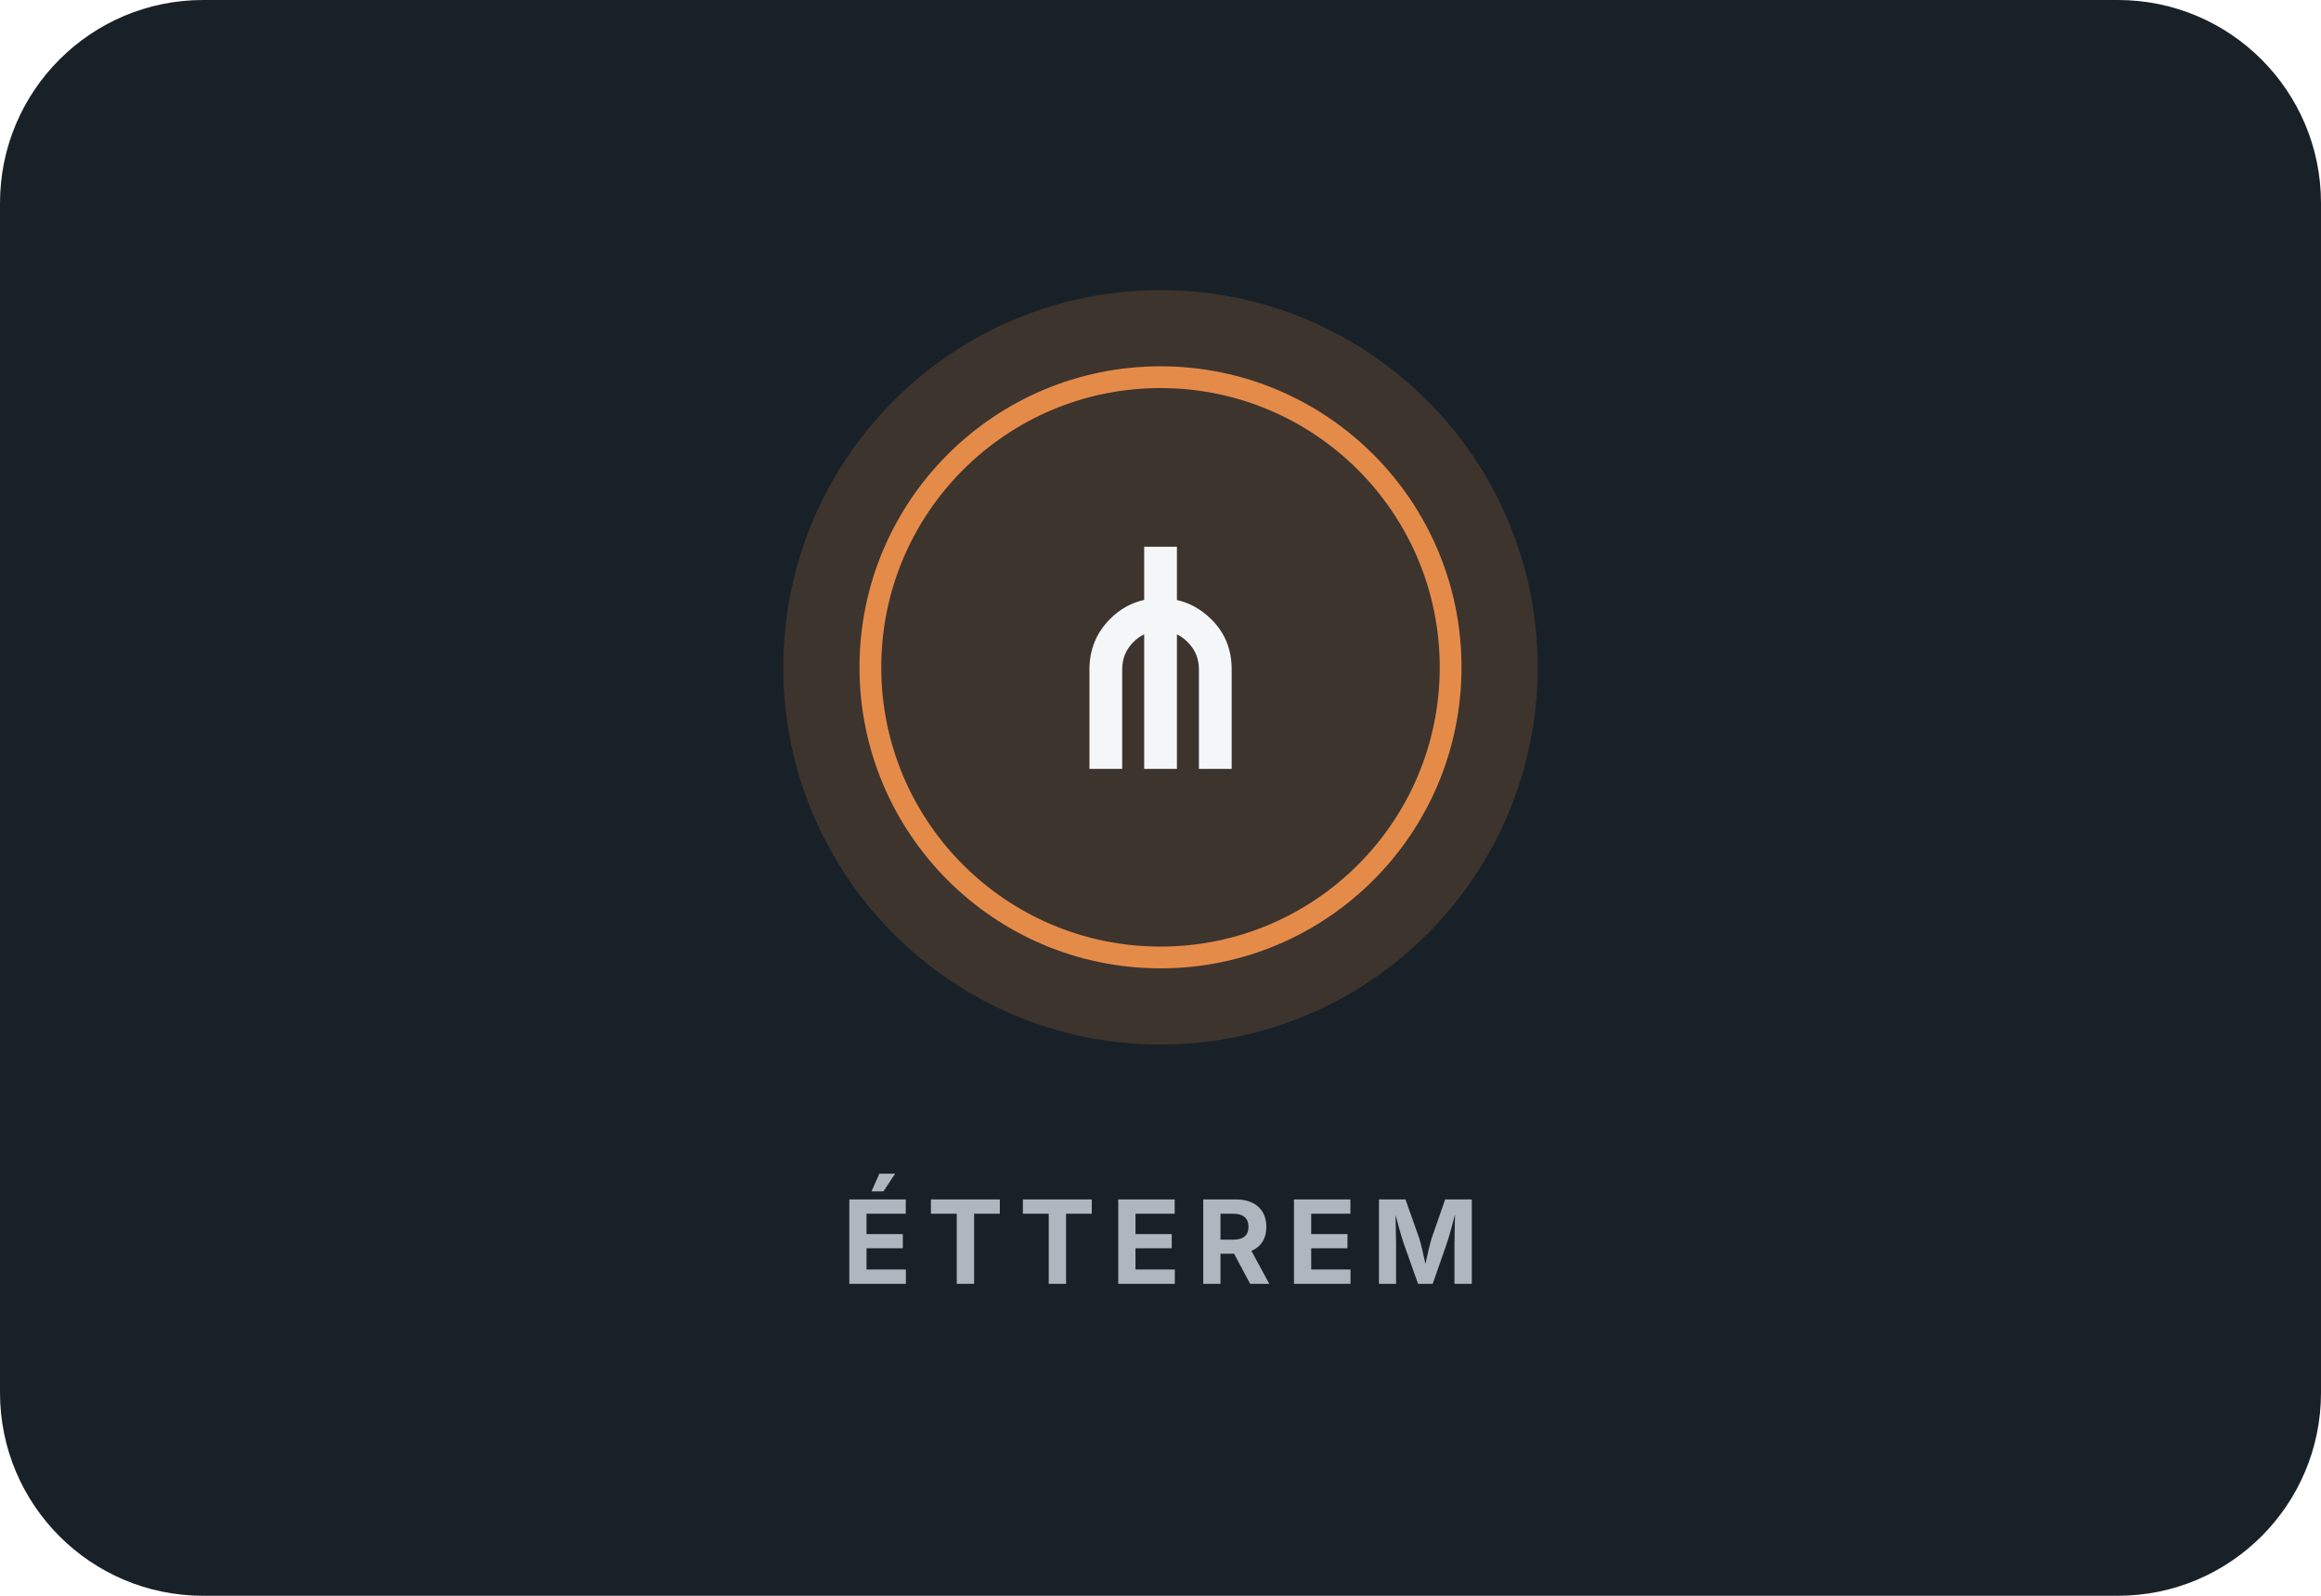
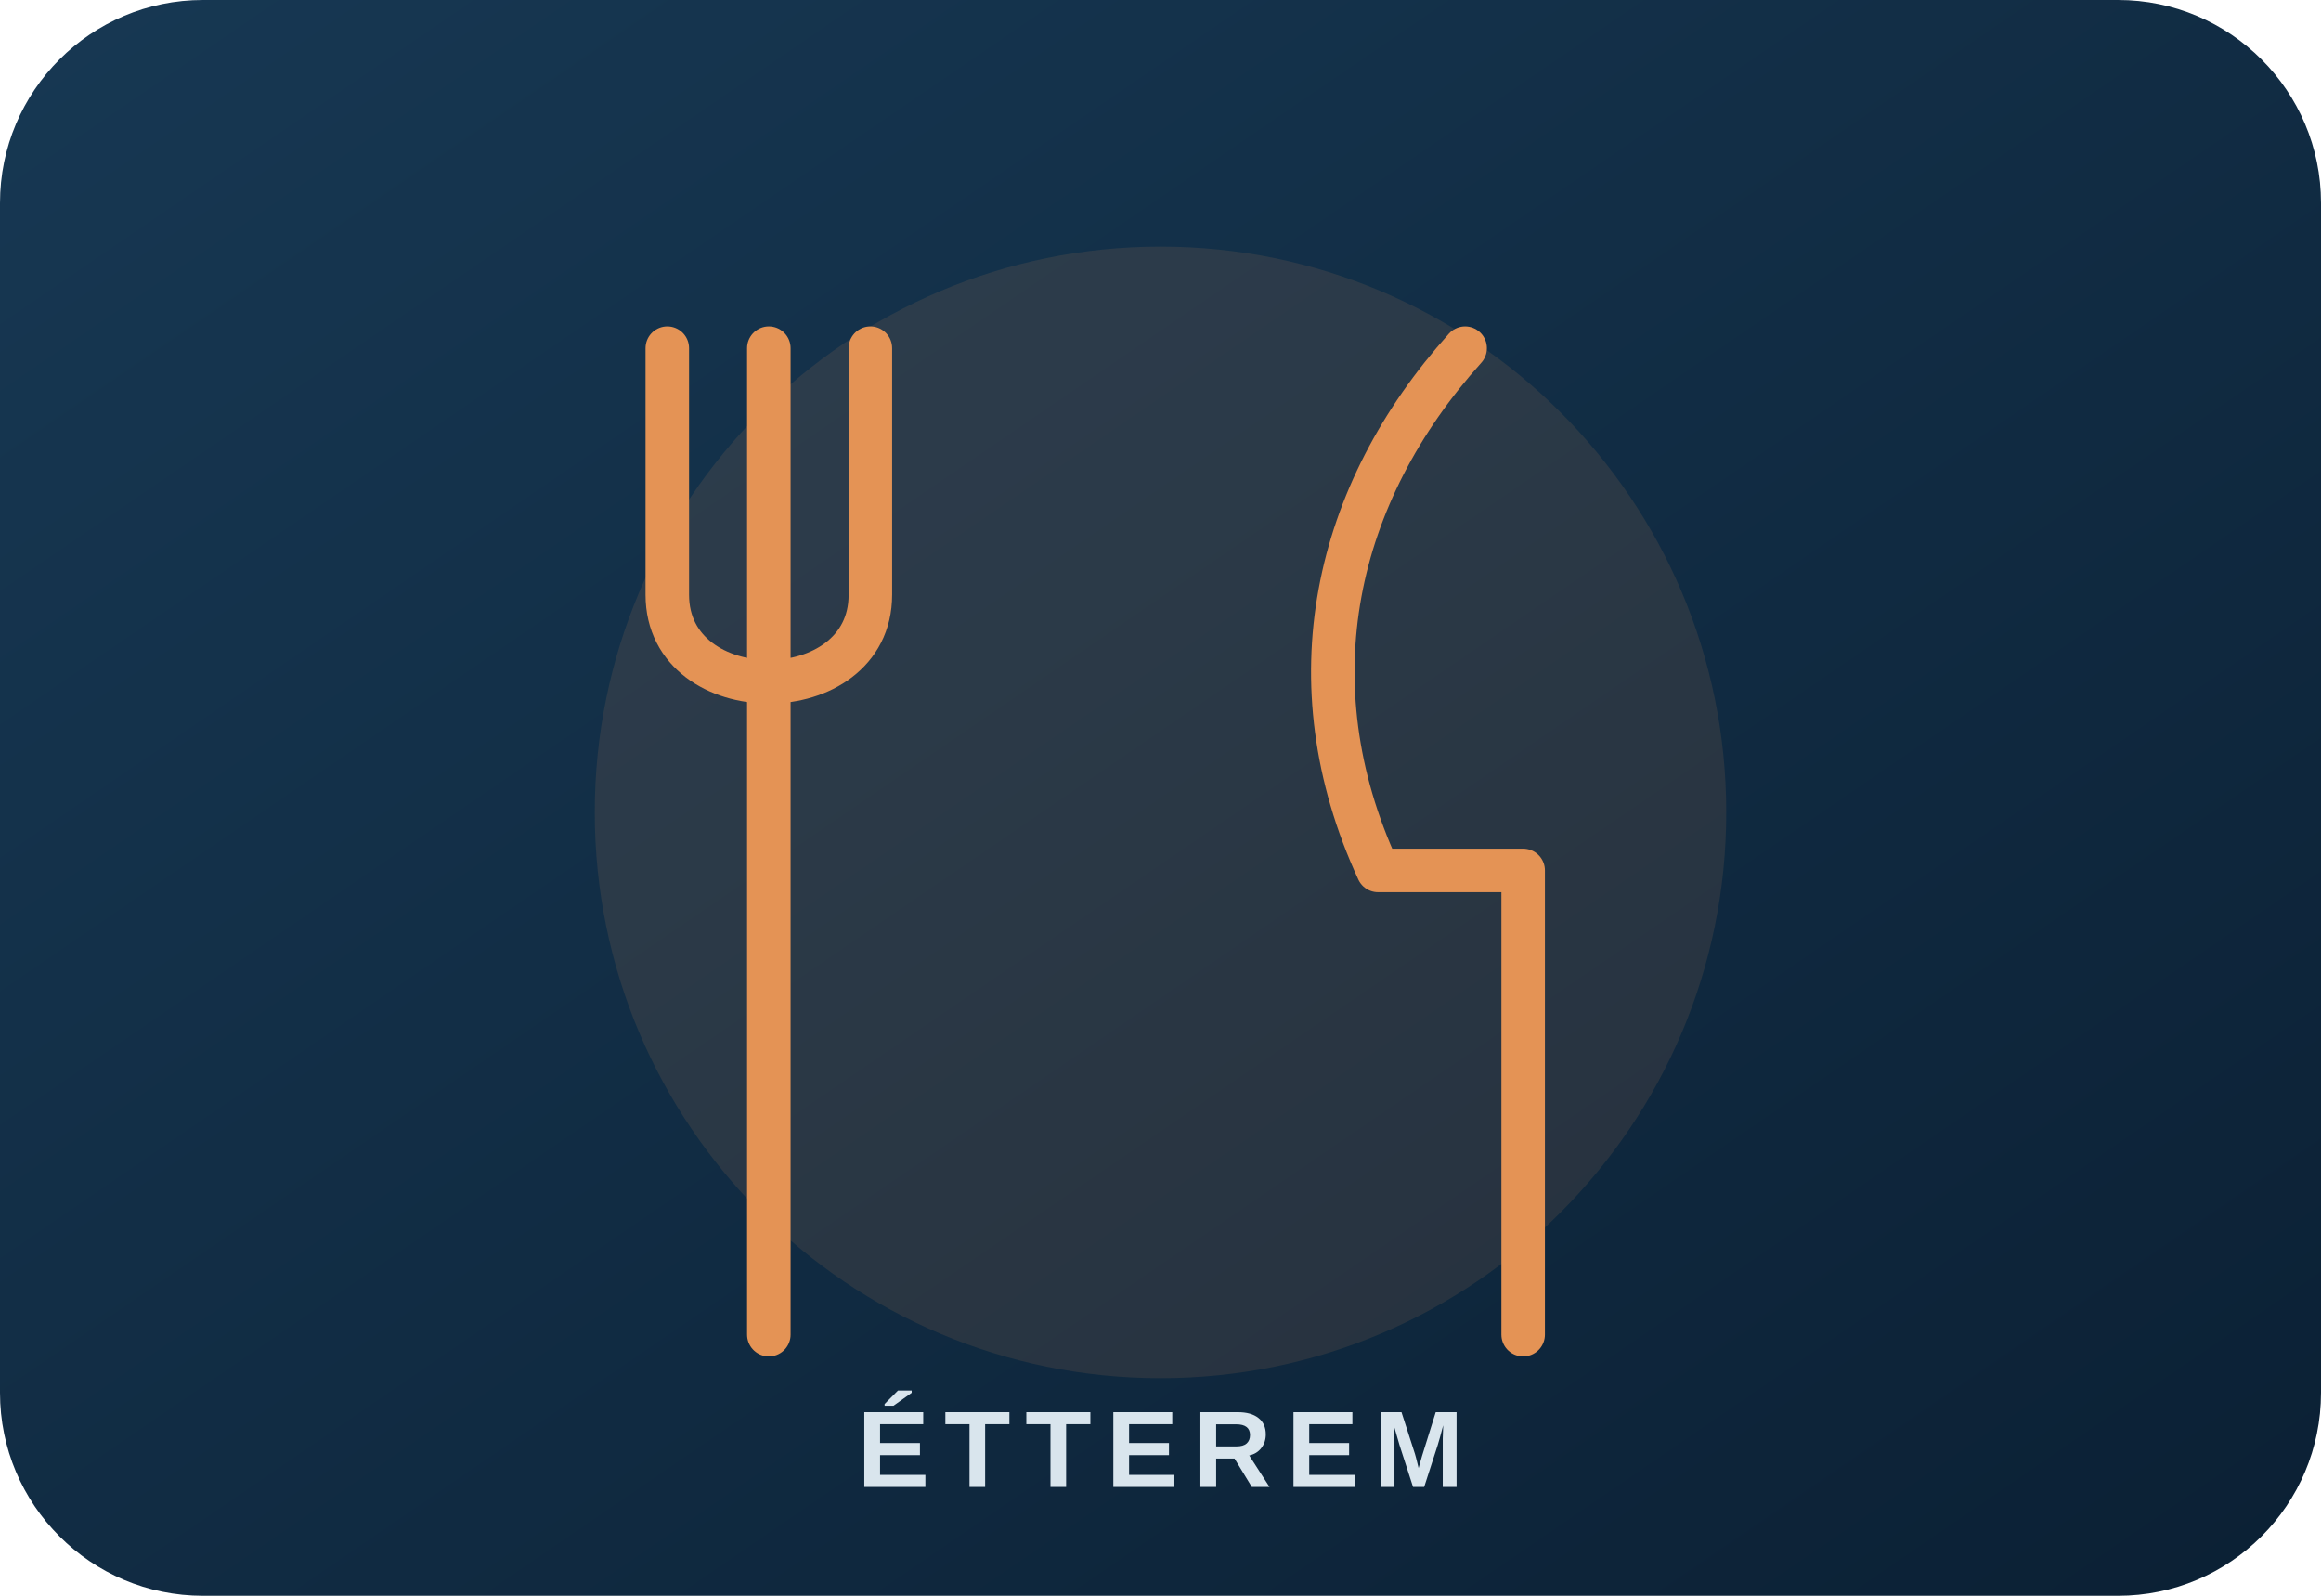
<svg xmlns="http://www.w3.org/2000/svg" width="320" height="220" viewBox="0 0 320 220">
-   <rect width="320" height="220" rx="28" fill="#192128" />
-   <circle cx="160" cy="92" r="52" fill="#e58b4a" opacity="0.18" />
-   <circle cx="160" cy="92" r="40" fill="none" stroke="#e58b4a" stroke-width="3" />
-   <text x="160" y="106" text-anchor="middle" font-family="-apple-system,BlinkMacSystemFont,Segoe UI,sans-serif" font-size="42" fill="#f4f6f7" font-weight="700">⋔</text>
-   <text x="160" y="177" text-anchor="middle" font-family="-apple-system,BlinkMacSystemFont,Segoe UI,sans-serif" font-size="16" letter-spacing="2" fill="#aeb7bf" font-weight="700">ÉTTEREM</text>
+   <defs>
+     <linearGradient id="g" x1="0" y1="0" x2="1" y2="1">
+       <stop stop-color="#173853" />
+       <stop offset="1" stop-color="#0b2034" />
+     </linearGradient>
+   </defs>
+   <rect width="320" height="220" rx="28" fill="url(#g)" />
+   <circle cx="160" cy="112" r="78" fill="#e49355" opacity=".12" />
+   <g fill="none" stroke="#e49355" stroke-width="6" stroke-linecap="round" stroke-linejoin="round">
+     <path d="M106 48v72M92 48v34c0 16 28 16 28 0V48M106 120v64M202 48c-18 20-24 46-12 72h20v64M190 120h20" />
+   </g>
+   <text x="160" y="205" text-anchor="middle" font-family="Arial,sans-serif" font-size="15" letter-spacing="2" fill="#d9e5ed" font-weight="700">ÉTTEREM</text>
</svg>
